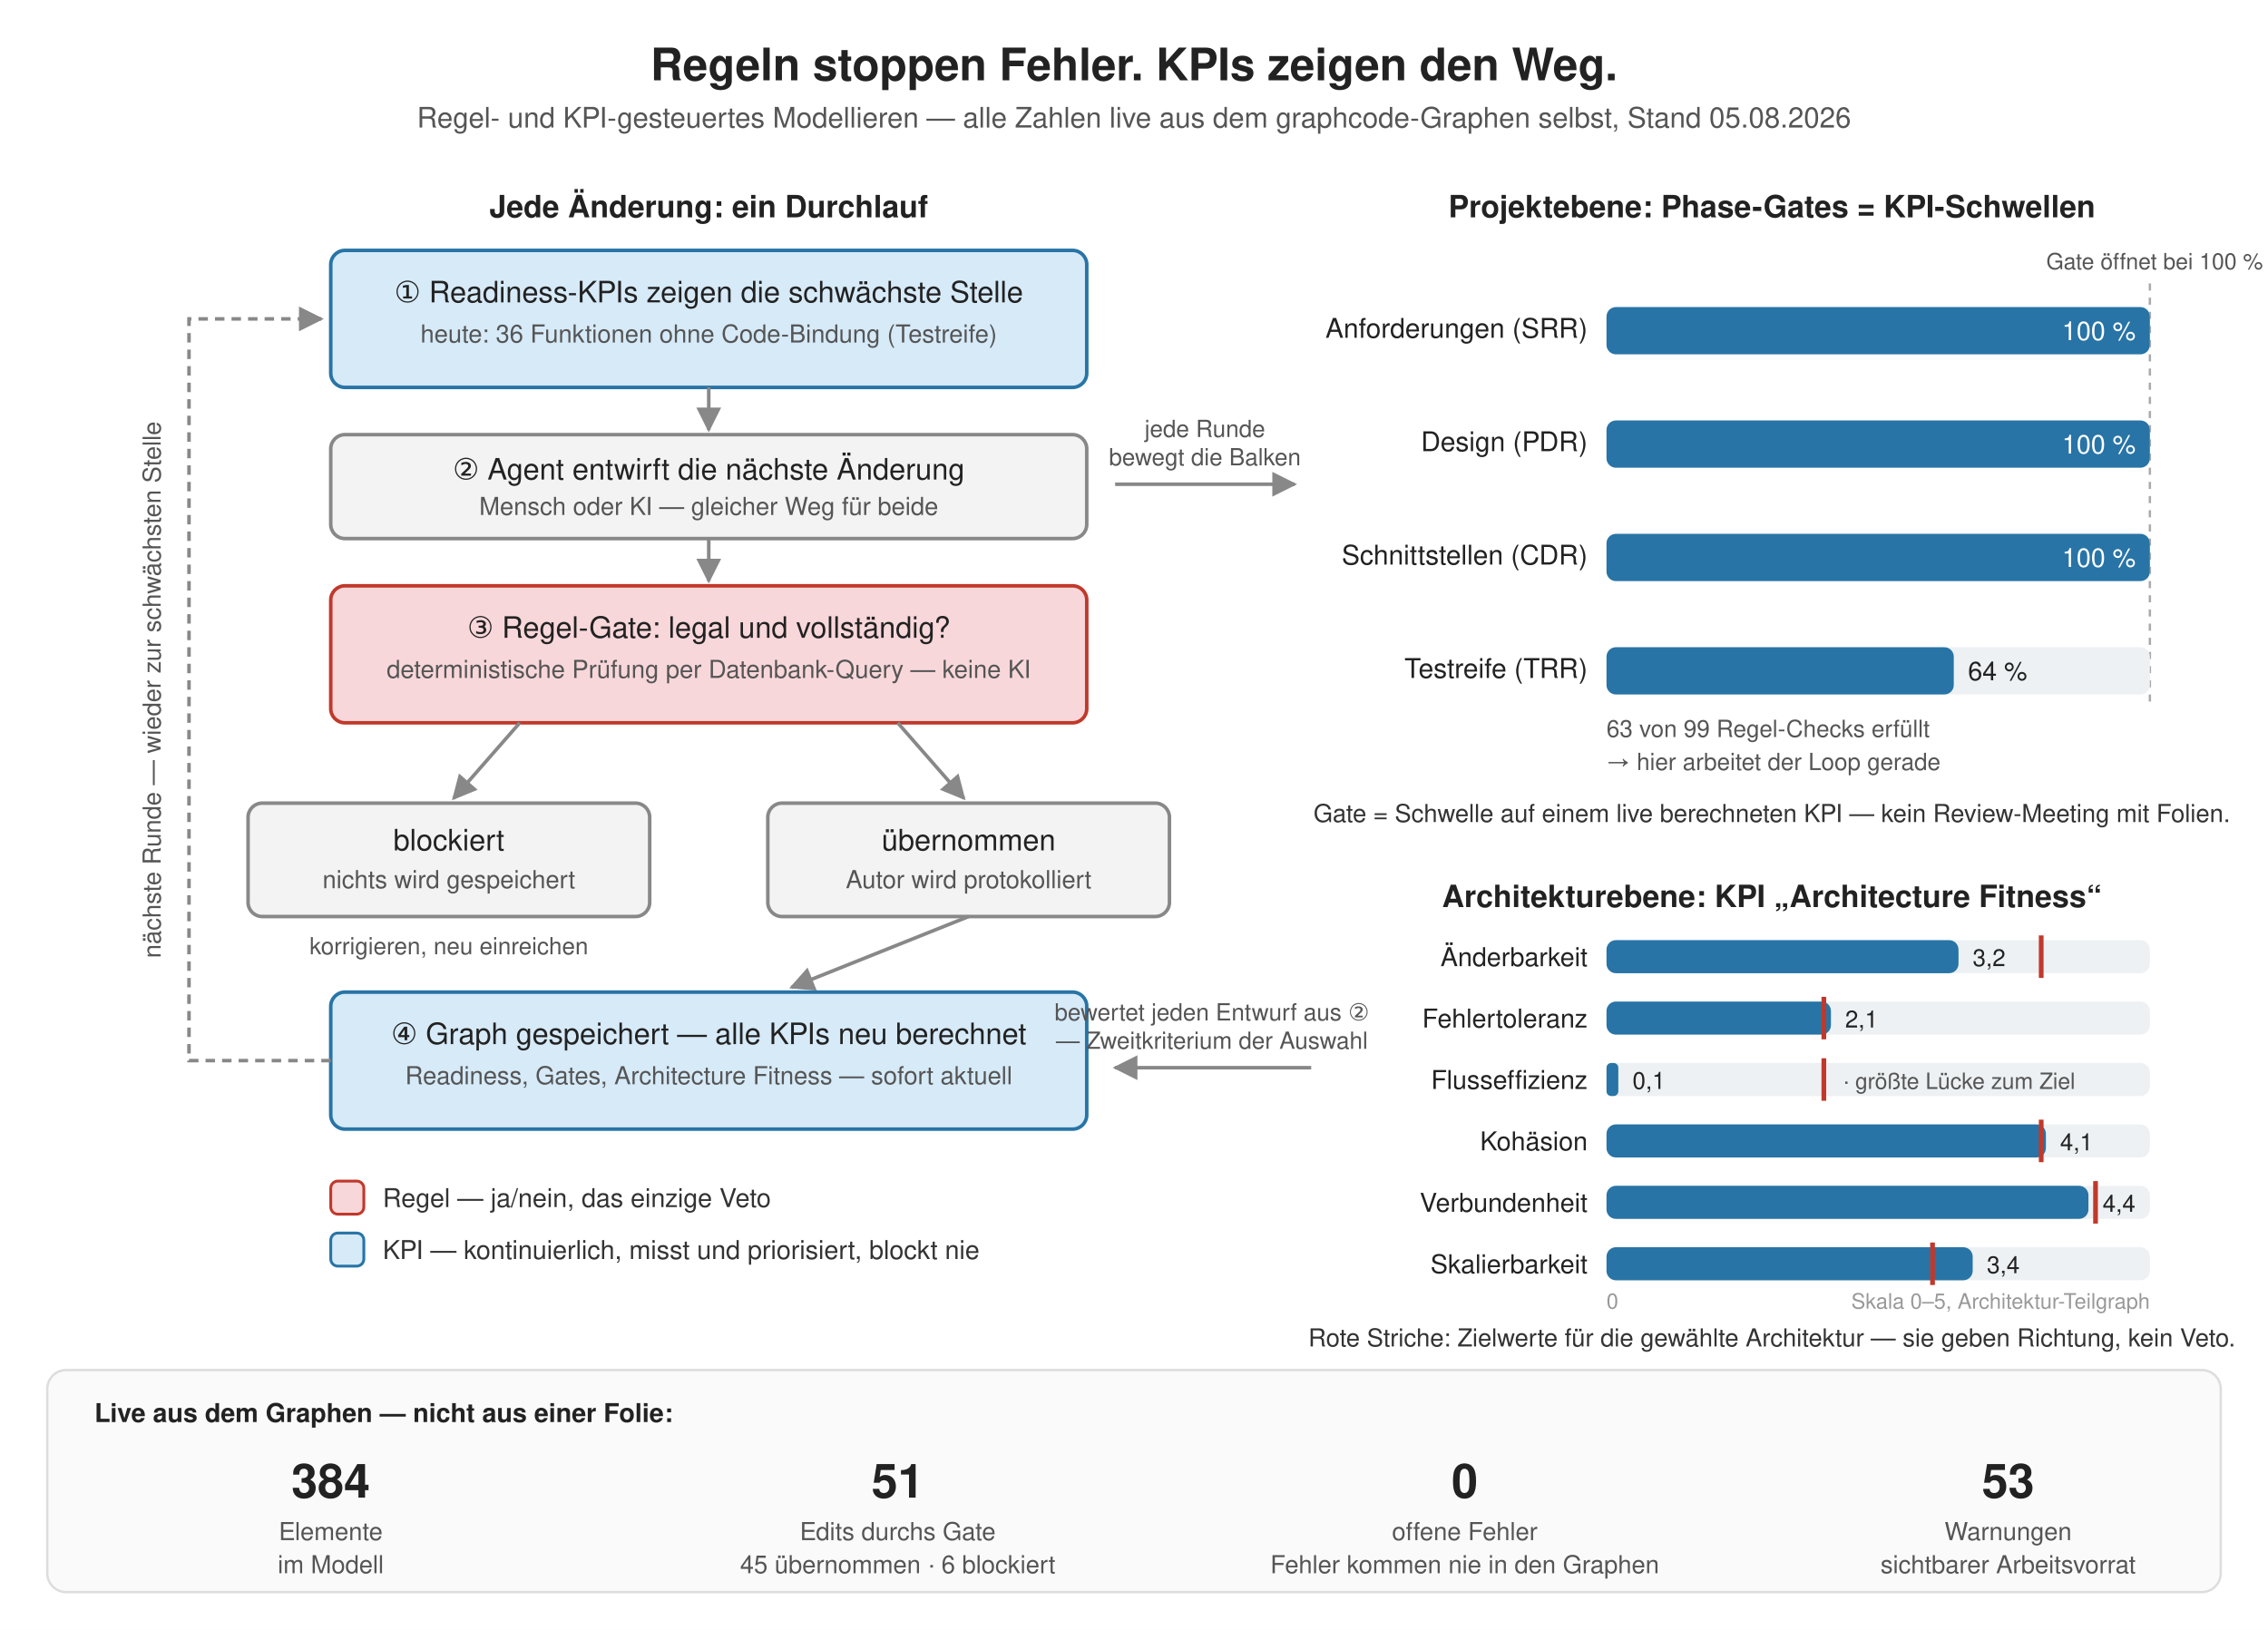
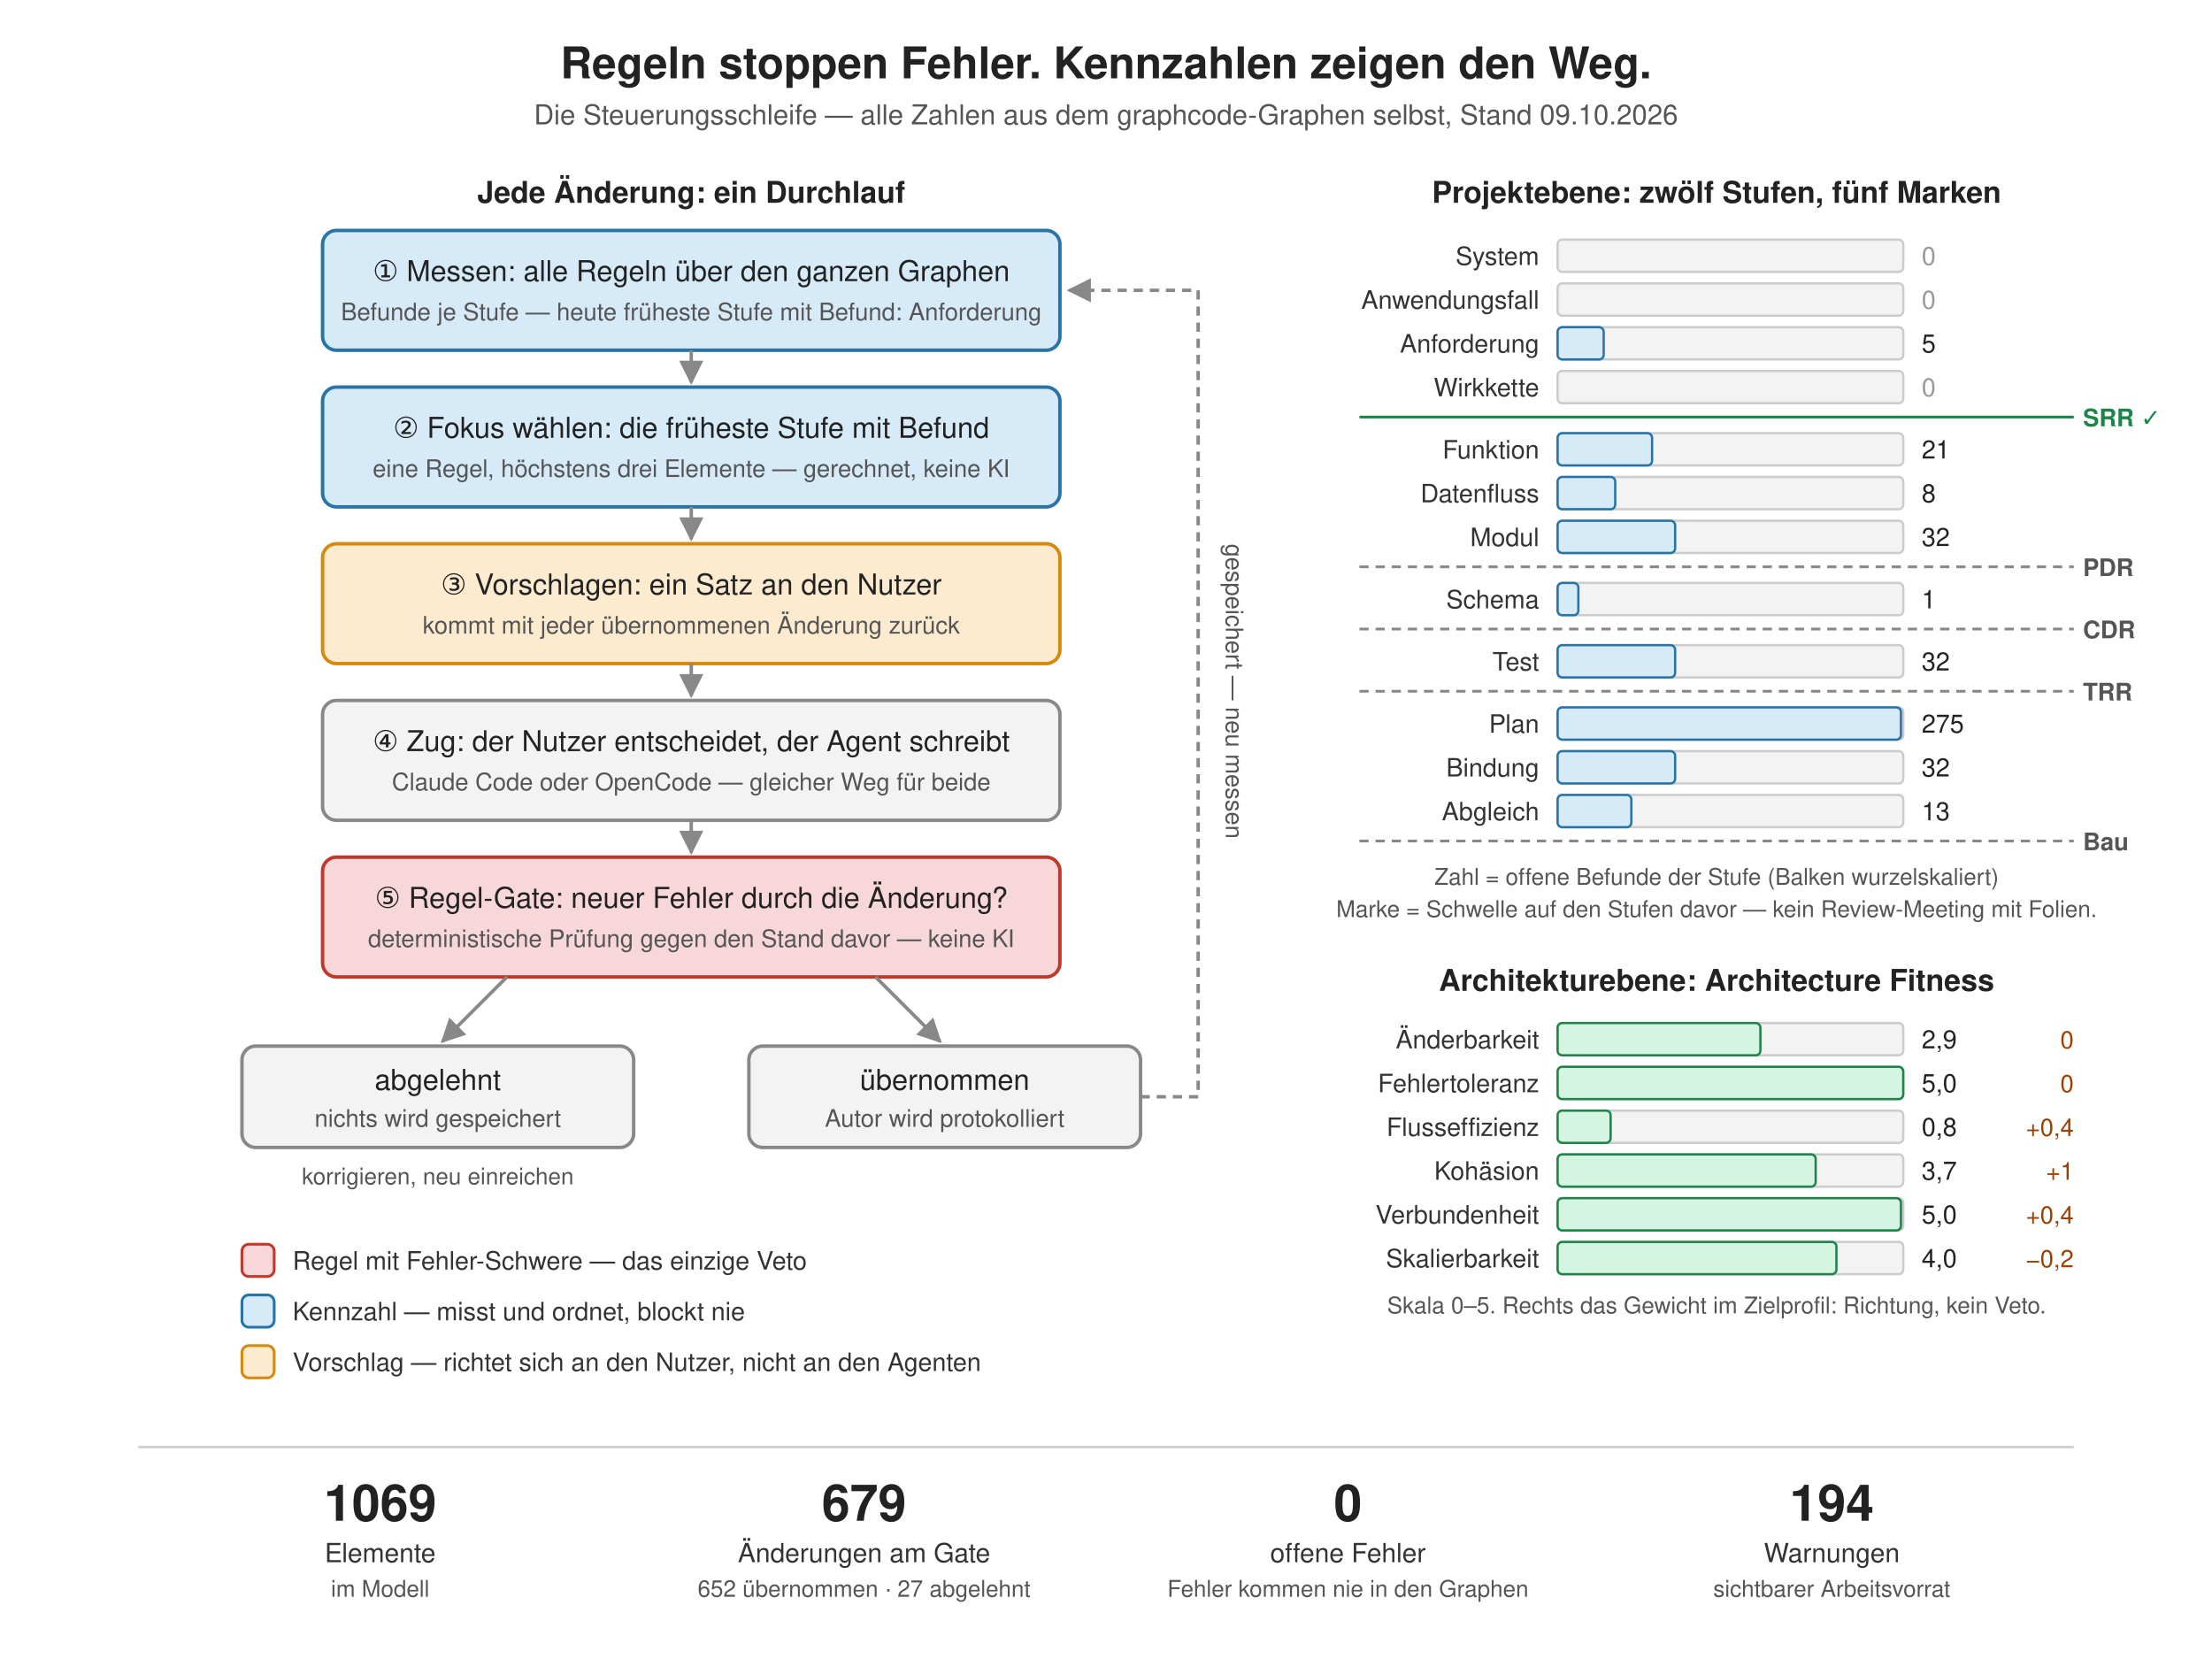
- <svg xmlns="http://www.w3.org/2000/svg" viewBox="0 0 960 690" font-family="Helvetica, Arial, sans-serif">
-   <rect x="0" y="0" width="960" height="690" fill="#ffffff" />
+ <svg xmlns="http://www.w3.org/2000/svg" viewBox="0 0 960 720" font-family="Helvetica, Arial, sans-serif">
+   <rect x="0" y="0" width="960" height="720" fill="#ffffff" />
  <defs>
    <marker id="ag" viewBox="0 0 10 10" refX="9" refY="5" markerWidth="7" markerHeight="7" orient="auto-start-reverse">
      <path d="M0,0 L10,5 L0,10 z" fill="#888" />
    </marker>
+     <marker id="ao" viewBox="0 0 10 10" refX="9" refY="5" markerWidth="7" markerHeight="7" orient="auto-start-reverse">
+       <path d="M0,0 L10,5 L0,10 z" fill="#d68910" />
+     </marker>
  </defs>
-   <text x="480" y="34" text-anchor="middle" font-size="19" font-weight="bold" fill="#222">Regeln stoppen Fehler. KPIs zeigen den Weg.</text>
-   <text x="480" y="54" text-anchor="middle" font-size="12" fill="#555">Regel- und KPI-gesteuertes Modellieren — alle Zahlen live aus dem graphcode-Graphen selbst, Stand 05.08.2026</text>
-   <text x="300" y="92" text-anchor="middle" font-size="13" font-weight="bold" fill="#222">Jede Änderung: ein Durchlauf</text>
-   <rect x="140" y="106" width="320" height="58" rx="6" fill="#d6eaf8" stroke="#2874a6" stroke-width="1.5" />
-   <text x="300" y="128" text-anchor="middle" font-size="12.5" fill="#222">① Readiness-KPIs zeigen die schwächste Stelle</text>
-   <text x="300" y="145" text-anchor="middle" font-size="10.5" fill="#555">heute: 36 Funktionen ohne Code-Bindung (Testreife)</text>
-   <line x1="300" y1="164" x2="300" y2="182" stroke="#888" stroke-width="1.5" marker-end="url(#ag)" />
-   <rect x="140" y="184" width="320" height="44" rx="6" fill="#f3f3f3" stroke="#888888" stroke-width="1.5" />
-   <text x="300" y="203" text-anchor="middle" font-size="12.5" fill="#222">② Agent entwirft die nächste Änderung</text>
-   <text x="300" y="218" text-anchor="middle" font-size="10.5" fill="#555">Mensch oder KI — gleicher Weg für beide</text>
-   <line x1="300" y1="228" x2="300" y2="246" stroke="#888" stroke-width="1.5" marker-end="url(#ag)" />
-   <rect x="140" y="248" width="320" height="58" rx="6" fill="#f8d7da" stroke="#c0392b" stroke-width="1.5" />
-   <text x="300" y="270" text-anchor="middle" font-size="12.5" fill="#222">③ Regel-Gate: legal und vollständig?</text>
-   <text x="300" y="287" text-anchor="middle" font-size="10.5" fill="#555">deterministische Prüfung per Datenbank-Query — keine KI</text>
-   <line x1="220" y1="306" x2="192" y2="338" stroke="#888" stroke-width="1.5" marker-end="url(#ag)" />
-   <line x1="380" y1="306" x2="408" y2="338" stroke="#888" stroke-width="1.5" marker-end="url(#ag)" />
-   <rect x="105" y="340" width="170" height="48" rx="6" fill="#f3f3f3" stroke="#888888" stroke-width="1.5" />
-   <text x="190" y="360" text-anchor="middle" font-size="12.5" fill="#222">blockiert</text>
-   <text x="190" y="376" text-anchor="middle" font-size="10.5" fill="#555">nichts wird gespeichert</text>
-   <text x="190" y="404" text-anchor="middle" font-size="10" fill="#555">korrigieren, neu einreichen</text>
-   <rect x="325" y="340" width="170" height="48" rx="6" fill="#f3f3f3" stroke="#888888" stroke-width="1.5" />
-   <text x="410" y="360" text-anchor="middle" font-size="12.5" fill="#222">übernommen</text>
-   <text x="410" y="376" text-anchor="middle" font-size="10.5" fill="#555">Autor wird protokolliert</text>
-   <line x1="410" y1="388" x2="335" y2="418" stroke="#888" stroke-width="1.5" marker-end="url(#ag)" />
-   <rect x="140" y="420" width="320" height="58" rx="6" fill="#d6eaf8" stroke="#2874a6" stroke-width="1.5" />
-   <text x="300" y="442" text-anchor="middle" font-size="12.5" fill="#222">④ Graph gespeichert — alle KPIs neu berechnet</text>
-   <text x="300" y="459" text-anchor="middle" font-size="10.5" fill="#555">Readiness, Gates, Architecture Fitness — sofort aktuell</text>
-   <path d="M140,449 L80,449 L80,135 L136,135" fill="none" stroke="#888" stroke-width="1.5" stroke-dasharray="4,3" marker-end="url(#ag)" />
-   <text x="68" y="292" font-size="10.5" fill="#555" transform="rotate(-90 68 292)" text-anchor="middle">nächste Runde — wieder zur schwächsten Stelle</text>
-   <line x1="472" y1="205" x2="548" y2="205" stroke="#888" stroke-width="1.5" marker-end="url(#ag)" />
-   <text x="510" y="185" text-anchor="middle" font-size="10" fill="#555">jede Runde</text>
-   <text x="510" y="197" text-anchor="middle" font-size="10" fill="#555">bewegt die Balken</text>
-   <rect x="140" y="500" width="14" height="14" rx="3" fill="#f8d7da" stroke="#c0392b" stroke-width="1.2" />
-   <text x="162" y="511" font-size="11" fill="#333">Regel — ja/nein, das einzige Veto</text>
-   <rect x="140" y="522" width="14" height="14" rx="3" fill="#d6eaf8" stroke="#2874a6" stroke-width="1.2" />
-   <text x="162" y="533" font-size="11" fill="#333">KPI — kontinuierlich, misst und priorisiert, blockt nie</text>
-   <text x="750" y="92" text-anchor="middle" font-size="13" font-weight="bold" fill="#222">Projektebene: Phase-Gates = KPI-Schwellen</text>
-   <text x="912" y="114" text-anchor="middle" font-size="9.5" fill="#555">Gate öffnet bei 100 %</text>
-   <line x1="910" y1="120" x2="910" y2="300" stroke="#aaa" stroke-width="1" stroke-dasharray="3,3" />
-   <text x="672" y="143" text-anchor="end" font-size="11.5" fill="#222">Anforderungen (SRR)</text>
-   <rect x="680" y="130" width="230" height="20" rx="4" fill="#edf1f4" />
-   <rect x="680" y="130" width="230" height="20" rx="4" fill="#2874a6" />
-   <text x="904" y="144" text-anchor="end" font-size="11" fill="#ffffff">100 %</text>
-   <text x="672" y="191" text-anchor="end" font-size="11.5" fill="#222">Design (PDR)</text>
-   <rect x="680" y="178" width="230" height="20" rx="4" fill="#edf1f4" />
-   <rect x="680" y="178" width="230" height="20" rx="4" fill="#2874a6" />
-   <text x="904" y="192" text-anchor="end" font-size="11" fill="#ffffff">100 %</text>
-   <text x="672" y="239" text-anchor="end" font-size="11.5" fill="#222">Schnittstellen (CDR)</text>
-   <rect x="680" y="226" width="230" height="20" rx="4" fill="#edf1f4" />
-   <rect x="680" y="226" width="230" height="20" rx="4" fill="#2874a6" />
-   <text x="904" y="240" text-anchor="end" font-size="11" fill="#ffffff">100 %</text>
-   <text x="672" y="287" text-anchor="end" font-size="11.5" fill="#222">Testreife (TRR)</text>
-   <rect x="680" y="274" width="230" height="20" rx="4" fill="#edf1f4" />
-   <rect x="680" y="274" width="147" height="20" rx="4" fill="#2874a6" />
-   <text x="833" y="288" font-size="11" fill="#222">64 %</text>
-   <text x="680" y="312" font-size="10" fill="#555">63 von 99 Regel-Checks erfüllt</text>
-   <text x="680" y="326" font-size="10" fill="#555">→ hier arbeitet der Loop gerade</text>
-   <text x="750" y="348" text-anchor="middle" font-size="10.5" fill="#333">Gate = Schwelle auf einem live berechneten KPI — kein Review-Meeting mit Folien.</text>
-   <text x="750" y="384" text-anchor="middle" font-size="13" font-weight="bold" fill="#222">Architekturebene: KPI „Architecture Fitness“</text>
-   <text x="672" y="409" text-anchor="end" font-size="11" fill="#222">Änderbarkeit</text>
-   <rect x="680" y="398" width="230" height="14" rx="4" fill="#edf1f4" />
-   <rect x="680" y="398" width="149" height="14" rx="4" fill="#2874a6" />
-   <text x="835" y="409" font-size="10" fill="#222">3,2</text>
-   <text x="672" y="435" text-anchor="end" font-size="11" fill="#222">Fehlertoleranz</text>
-   <rect x="680" y="424" width="230" height="14" rx="4" fill="#edf1f4" />
-   <rect x="680" y="424" width="95" height="14" rx="4" fill="#2874a6" />
-   <text x="781" y="435" font-size="10" fill="#222">2,1</text>
-   <text x="672" y="461" text-anchor="end" font-size="11" fill="#222">Flusseffizienz</text>
-   <rect x="680" y="450" width="230" height="14" rx="4" fill="#edf1f4" />
-   <rect x="680" y="450" width="5" height="14" rx="2" fill="#2874a6" />
-   <text x="691" y="461" font-size="10" fill="#222">0,1</text>
-   <text x="780" y="461" font-size="9.5" fill="#555">· größte Lücke zum Ziel</text>
-   <text x="672" y="487" text-anchor="end" font-size="11" fill="#222">Kohäsion</text>
-   <rect x="680" y="476" width="230" height="14" rx="4" fill="#edf1f4" />
-   <rect x="680" y="476" width="186" height="14" rx="4" fill="#2874a6" />
-   <text x="872" y="487" font-size="10" fill="#222">4,1</text>
-   <text x="672" y="513" text-anchor="end" font-size="11" fill="#222">Verbundenheit</text>
-   <rect x="680" y="502" width="230" height="14" rx="4" fill="#edf1f4" />
-   <rect x="680" y="502" width="204" height="14" rx="4" fill="#2874a6" />
-   <text x="890" y="513" font-size="10" fill="#222">4,4</text>
-   <text x="672" y="539" text-anchor="end" font-size="11" fill="#222">Skalierbarkeit</text>
-   <rect x="680" y="528" width="230" height="14" rx="4" fill="#edf1f4" />
-   <rect x="680" y="528" width="155" height="14" rx="4" fill="#2874a6" />
-   <text x="841" y="539" font-size="10" fill="#222">3,4</text>
-   <line x1="864" y1="396" x2="864" y2="414" stroke="#c0392b" stroke-width="2" />
-   <line x1="772" y1="422" x2="772" y2="440" stroke="#c0392b" stroke-width="2" />
-   <line x1="772" y1="448" x2="772" y2="466" stroke="#c0392b" stroke-width="2" />
-   <line x1="864" y1="474" x2="864" y2="492" stroke="#c0392b" stroke-width="2" />
-   <line x1="887" y1="500" x2="887" y2="518" stroke="#c0392b" stroke-width="2" />
-   <line x1="818" y1="526" x2="818" y2="544" stroke="#c0392b" stroke-width="2" />
-   <text x="680" y="554" font-size="9" fill="#999">0</text>
-   <text x="910" y="554" text-anchor="end" font-size="9" fill="#999">Skala 0–5, Architektur-Teilgraph</text>
-   <text x="750" y="570" text-anchor="middle" font-size="10.5" fill="#333">Rote Striche: Zielwerte für die gewählte Architektur — sie geben Richtung, kein Veto.</text>
-   <line x1="555" y1="452" x2="472" y2="452" stroke="#888" stroke-width="1.5" marker-end="url(#ag)" />
-   <text x="513" y="432" text-anchor="middle" font-size="10" fill="#555">bewertet jeden Entwurf aus ②</text>
-   <text x="513" y="444" text-anchor="middle" font-size="10" fill="#555">— Zweitkriterium der Auswahl</text>
-   <rect x="20" y="580" width="920" height="94" rx="8" fill="#fafafa" stroke="#dddddd" stroke-width="1" />
-   <text x="40" y="602" font-size="11" font-weight="bold" fill="#222">Live aus dem Graphen — nicht aus einer Folie:</text>
-   <text x="140" y="634" text-anchor="middle" font-size="20" font-weight="bold" fill="#222">384</text>
-   <text x="140" y="652" text-anchor="middle" font-size="10.5" fill="#555">Elemente</text>
-   <text x="140" y="666" text-anchor="middle" font-size="10.5" fill="#555">im Modell</text>
-   <text x="380" y="634" text-anchor="middle" font-size="20" font-weight="bold" fill="#222">51</text>
-   <text x="380" y="652" text-anchor="middle" font-size="10.5" fill="#555">Edits durchs Gate</text>
-   <text x="380" y="666" text-anchor="middle" font-size="10.5" fill="#555">45 übernommen · 6 blockiert</text>
-   <text x="620" y="634" text-anchor="middle" font-size="20" font-weight="bold" fill="#222">0</text>
-   <text x="620" y="652" text-anchor="middle" font-size="10.5" fill="#555">offene Fehler</text>
-   <text x="620" y="666" text-anchor="middle" font-size="10.5" fill="#555">Fehler kommen nie in den Graphen</text>
-   <text x="850" y="634" text-anchor="middle" font-size="20" font-weight="bold" fill="#222">53</text>
-   <text x="850" y="652" text-anchor="middle" font-size="10.5" fill="#555">Warnungen</text>
-   <text x="850" y="666" text-anchor="middle" font-size="10.5" fill="#555">sichtbarer Arbeitsvorrat</text>
+   <text x="480" y="34" text-anchor="middle" font-size="19" font-weight="bold" fill="#222">Regeln stoppen Fehler. Kennzahlen zeigen den Weg.</text>
+   <text x="480" y="54" text-anchor="middle" font-size="12" fill="#555">Die Steuerungsschleife — alle Zahlen aus dem graphcode-Graphen selbst, Stand 09.10.2026</text>
+   <text x="300" y="88" text-anchor="middle" font-size="13" font-weight="bold" fill="#222">Jede Änderung: ein Durchlauf</text>
+   <rect x="140" y="100" width="320" height="52" rx="6" fill="#d6eaf8" stroke="#2874a6" stroke-width="1.5" />
+   <text x="300" y="122" text-anchor="middle" font-size="12.5" fill="#222">① Messen: alle Regeln über den ganzen Graphen</text>
+   <text x="300" y="139" text-anchor="middle" font-size="10.5" fill="#555">Befunde je Stufe — heute früheste Stufe mit Befund: Anforderung</text>
+   <line x1="300" y1="152" x2="300" y2="166" stroke="#888" stroke-width="1.5" marker-end="url(#ag)" />
+   <rect x="140" y="168" width="320" height="52" rx="6" fill="#d6eaf8" stroke="#2874a6" stroke-width="1.5" />
+   <text x="300" y="190" text-anchor="middle" font-size="12.5" fill="#222">② Fokus wählen: die früheste Stufe mit Befund</text>
+   <text x="300" y="207" text-anchor="middle" font-size="10.5" fill="#555">eine Regel, höchstens drei Elemente — gerechnet, keine KI</text>
+   <line x1="300" y1="220" x2="300" y2="234" stroke="#888" stroke-width="1.5" marker-end="url(#ag)" />
+   <rect x="140" y="236" width="320" height="52" rx="6" fill="#fdebd0" stroke="#d68910" stroke-width="1.5" />
+   <text x="300" y="258" text-anchor="middle" font-size="12.5" fill="#222">③ Vorschlagen: ein Satz an den Nutzer</text>
+   <text x="300" y="275" text-anchor="middle" font-size="10.5" fill="#555">kommt mit jeder übernommenen Änderung zurück</text>
+   <line x1="300" y1="288" x2="300" y2="302" stroke="#888" stroke-width="1.5" marker-end="url(#ag)" />
+   <rect x="140" y="304" width="320" height="52" rx="6" fill="#f3f3f3" stroke="#888888" stroke-width="1.5" />
+   <text x="300" y="326" text-anchor="middle" font-size="12.5" fill="#222">④ Zug: der Nutzer entscheidet, der Agent schreibt</text>
+   <text x="300" y="343" text-anchor="middle" font-size="10.5" fill="#555">Claude Code oder OpenCode — gleicher Weg für beide</text>
+   <line x1="300" y1="356" x2="300" y2="370" stroke="#888" stroke-width="1.5" marker-end="url(#ag)" />
+   <rect x="140" y="372" width="320" height="52" rx="6" fill="#f8d7da" stroke="#c0392b" stroke-width="1.5" />
+   <text x="300" y="394" text-anchor="middle" font-size="12.5" fill="#222">⑤ Regel-Gate: neuer Fehler durch die Änderung?</text>
+   <text x="300" y="411" text-anchor="middle" font-size="10.5" fill="#555">deterministische Prüfung gegen den Stand davor — keine KI</text>
+   <line x1="220" y1="424" x2="192" y2="452" stroke="#888" stroke-width="1.5" marker-end="url(#ag)" />
+   <line x1="380" y1="424" x2="408" y2="452" stroke="#888" stroke-width="1.5" marker-end="url(#ag)" />
+   <rect x="105" y="454" width="170" height="44" rx="6" fill="#f3f3f3" stroke="#888888" stroke-width="1.5" />
+   <text x="190" y="473" text-anchor="middle" font-size="12.5" fill="#222">abgelehnt</text>
+   <text x="190" y="489" text-anchor="middle" font-size="10.5" fill="#555">nichts wird gespeichert</text>
+   <text x="190" y="514" text-anchor="middle" font-size="10" fill="#555">korrigieren, neu einreichen</text>
+   <rect x="325" y="454" width="170" height="44" rx="6" fill="#f3f3f3" stroke="#888888" stroke-width="1.5" />
+   <text x="410" y="473" text-anchor="middle" font-size="12.5" fill="#222">übernommen</text>
+   <text x="410" y="489" text-anchor="middle" font-size="10.5" fill="#555">Autor wird protokolliert</text>
+   <path d="M495,476 L520,476 L520,126 L464,126" fill="none" stroke="#888" stroke-width="1.5" stroke-dasharray="4,3" marker-end="url(#ag)" />
+   <text x="532" y="300" text-anchor="middle" font-size="10.5" fill="#555" transform="rotate(90 532 300)">gespeichert — neu messen</text>
+   <rect x="105" y="540" width="14" height="14" rx="3" fill="#f8d7da" stroke="#c0392b" stroke-width="1.2" />
+   <text x="127" y="551" text-anchor="start" font-size="11" fill="#333">Regel mit Fehler-Schwere — das einzige Veto</text>
+   <rect x="105" y="562" width="14" height="14" rx="3" fill="#d6eaf8" stroke="#2874a6" stroke-width="1.2" />
+   <text x="127" y="573" text-anchor="start" font-size="11" fill="#333">Kennzahl — misst und ordnet, blockt nie</text>
+   <rect x="105" y="584" width="14" height="14" rx="3" fill="#fdebd0" stroke="#d68910" stroke-width="1.2" />
+   <text x="127" y="595" text-anchor="start" font-size="11" fill="#333">Vorschlag — richtet sich an den Nutzer, nicht an den Agenten</text>
+   <text x="745" y="88" text-anchor="middle" font-size="13" font-weight="bold" fill="#222">Projektebene: zwölf Stufen, fünf Marken</text>
+   <text x="668" y="115" text-anchor="end" font-size="11" fill="#333">System</text>
+   <rect x="676" y="104" width="150" height="14" rx="2" fill="#f3f3f3" stroke="#cccccc" stroke-width="1" />
+   <text x="834" y="115" text-anchor="start" font-size="11" fill="#999">0</text>
+   <text x="668" y="134" text-anchor="end" font-size="11" fill="#333">Anwendungsfall</text>
+   <rect x="676" y="123" width="150" height="14" rx="2" fill="#f3f3f3" stroke="#cccccc" stroke-width="1" />
+   <text x="834" y="134" text-anchor="start" font-size="11" fill="#999">0</text>
+   <text x="668" y="153" text-anchor="end" font-size="11" fill="#333">Anforderung</text>
+   <rect x="676" y="142" width="150" height="14" rx="2" fill="#f3f3f3" stroke="#cccccc" stroke-width="1" />
+   <rect x="676" y="142" width="20" height="14" rx="2" fill="#d6eaf8" stroke="#2874a6" stroke-width="1" />
+   <text x="834" y="153" text-anchor="start" font-size="11" fill="#222">5</text>
+   <text x="668" y="172" text-anchor="end" font-size="11" fill="#333">Wirkkette</text>
+   <rect x="676" y="161" width="150" height="14" rx="2" fill="#f3f3f3" stroke="#cccccc" stroke-width="1" />
+   <text x="834" y="172" text-anchor="start" font-size="11" fill="#999">0</text>
+   <line x1="590" y1="181" x2="900" y2="181" stroke="#1e8449" stroke-width="1.2" />
+   <text x="904" y="185" text-anchor="start" font-size="10.5" font-weight="bold" fill="#1e8449">SRR ✓</text>
+   <text x="668" y="199" text-anchor="end" font-size="11" fill="#333">Funktion</text>
+   <rect x="676" y="188" width="150" height="14" rx="2" fill="#f3f3f3" stroke="#cccccc" stroke-width="1" />
+   <rect x="676" y="188" width="41" height="14" rx="2" fill="#d6eaf8" stroke="#2874a6" stroke-width="1" />
+   <text x="834" y="199" text-anchor="start" font-size="11" fill="#222">21</text>
+   <text x="668" y="218" text-anchor="end" font-size="11" fill="#333">Datenfluss</text>
+   <rect x="676" y="207" width="150" height="14" rx="2" fill="#f3f3f3" stroke="#cccccc" stroke-width="1" />
+   <rect x="676" y="207" width="25" height="14" rx="2" fill="#d6eaf8" stroke="#2874a6" stroke-width="1" />
+   <text x="834" y="218" text-anchor="start" font-size="11" fill="#222">8</text>
+   <text x="668" y="237" text-anchor="end" font-size="11" fill="#333">Modul</text>
+   <rect x="676" y="226" width="150" height="14" rx="2" fill="#f3f3f3" stroke="#cccccc" stroke-width="1" />
+   <rect x="676" y="226" width="51" height="14" rx="2" fill="#d6eaf8" stroke="#2874a6" stroke-width="1" />
+   <text x="834" y="237" text-anchor="start" font-size="11" fill="#222">32</text>
+   <line x1="590" y1="246" x2="900" y2="246" stroke="#888" stroke-width="1.2" stroke-dasharray="4,3" />
+   <text x="904" y="250" text-anchor="start" font-size="10.5" font-weight="bold" fill="#555">PDR</text>
+   <text x="668" y="264" text-anchor="end" font-size="11" fill="#333">Schema</text>
+   <rect x="676" y="253" width="150" height="14" rx="2" fill="#f3f3f3" stroke="#cccccc" stroke-width="1" />
+   <rect x="676" y="253" width="9" height="14" rx="2" fill="#d6eaf8" stroke="#2874a6" stroke-width="1" />
+   <text x="834" y="264" text-anchor="start" font-size="11" fill="#222">1</text>
+   <line x1="590" y1="273" x2="900" y2="273" stroke="#888" stroke-width="1.2" stroke-dasharray="4,3" />
+   <text x="904" y="277" text-anchor="start" font-size="10.5" font-weight="bold" fill="#555">CDR</text>
+   <text x="668" y="291" text-anchor="end" font-size="11" fill="#333">Test</text>
+   <rect x="676" y="280" width="150" height="14" rx="2" fill="#f3f3f3" stroke="#cccccc" stroke-width="1" />
+   <rect x="676" y="280" width="51" height="14" rx="2" fill="#d6eaf8" stroke="#2874a6" stroke-width="1" />
+   <text x="834" y="291" text-anchor="start" font-size="11" fill="#222">32</text>
+   <line x1="590" y1="300" x2="900" y2="300" stroke="#888" stroke-width="1.2" stroke-dasharray="4,3" />
+   <text x="904" y="304" text-anchor="start" font-size="10.5" font-weight="bold" fill="#555">TRR</text>
+   <text x="668" y="318" text-anchor="end" font-size="11" fill="#333">Plan</text>
+   <rect x="676" y="307" width="150" height="14" rx="2" fill="#f3f3f3" stroke="#cccccc" stroke-width="1" />
+   <rect x="676" y="307" width="149" height="14" rx="2" fill="#d6eaf8" stroke="#2874a6" stroke-width="1" />
+   <text x="834" y="318" text-anchor="start" font-size="11" fill="#222">275</text>
+   <text x="668" y="337" text-anchor="end" font-size="11" fill="#333">Bindung</text>
+   <rect x="676" y="326" width="150" height="14" rx="2" fill="#f3f3f3" stroke="#cccccc" stroke-width="1" />
+   <rect x="676" y="326" width="51" height="14" rx="2" fill="#d6eaf8" stroke="#2874a6" stroke-width="1" />
+   <text x="834" y="337" text-anchor="start" font-size="11" fill="#222">32</text>
+   <text x="668" y="356" text-anchor="end" font-size="11" fill="#333">Abgleich</text>
+   <rect x="676" y="345" width="150" height="14" rx="2" fill="#f3f3f3" stroke="#cccccc" stroke-width="1" />
+   <rect x="676" y="345" width="32" height="14" rx="2" fill="#d6eaf8" stroke="#2874a6" stroke-width="1" />
+   <text x="834" y="356" text-anchor="start" font-size="11" fill="#222">13</text>
+   <line x1="590" y1="365" x2="900" y2="365" stroke="#888" stroke-width="1.2" stroke-dasharray="4,3" />
+   <text x="904" y="369" text-anchor="start" font-size="10.5" font-weight="bold" fill="#555">Bau</text>
+   <text x="745" y="384" text-anchor="middle" font-size="10" fill="#555">Zahl = offene Befunde der Stufe (Balken wurzelskaliert)</text>
+   <text x="745" y="398" text-anchor="middle" font-size="10" fill="#555">Marke = Schwelle auf den Stufen davor — kein Review-Meeting mit Folien.</text>
+   <text x="745" y="430" text-anchor="middle" font-size="13" font-weight="bold" fill="#222">Architekturebene: Architecture Fitness</text>
+   <text x="668" y="455" text-anchor="end" font-size="11" fill="#333">Änderbarkeit</text>
+   <rect x="676" y="444" width="150" height="14" rx="2" fill="#f3f3f3" stroke="#cccccc" stroke-width="1" />
+   <rect x="676" y="444" width="88" height="14" rx="2" fill="#d5f5e3" stroke="#1e8449" stroke-width="1" />
+   <text x="834" y="455" text-anchor="start" font-size="11" fill="#222">2,9</text>
+   <text x="900" y="455" text-anchor="end" font-size="10.5" fill="#a04000">0</text>
+   <text x="668" y="474" text-anchor="end" font-size="11" fill="#333">Fehlertoleranz</text>
+   <rect x="676" y="463" width="150" height="14" rx="2" fill="#f3f3f3" stroke="#cccccc" stroke-width="1" />
+   <rect x="676" y="463" width="150" height="14" rx="2" fill="#d5f5e3" stroke="#1e8449" stroke-width="1" />
+   <text x="834" y="474" text-anchor="start" font-size="11" fill="#222">5,0</text>
+   <text x="900" y="474" text-anchor="end" font-size="10.5" fill="#a04000">0</text>
+   <text x="668" y="493" text-anchor="end" font-size="11" fill="#333">Flusseffizienz</text>
+   <rect x="676" y="482" width="150" height="14" rx="2" fill="#f3f3f3" stroke="#cccccc" stroke-width="1" />
+   <rect x="676" y="482" width="23" height="14" rx="2" fill="#d5f5e3" stroke="#1e8449" stroke-width="1" />
+   <text x="834" y="493" text-anchor="start" font-size="11" fill="#222">0,8</text>
+   <text x="900" y="493" text-anchor="end" font-size="10.5" fill="#a04000">+0,4</text>
+   <text x="668" y="512" text-anchor="end" font-size="11" fill="#333">Kohäsion</text>
+   <rect x="676" y="501" width="150" height="14" rx="2" fill="#f3f3f3" stroke="#cccccc" stroke-width="1" />
+   <rect x="676" y="501" width="112" height="14" rx="2" fill="#d5f5e3" stroke="#1e8449" stroke-width="1" />
+   <text x="834" y="512" text-anchor="start" font-size="11" fill="#222">3,7</text>
+   <text x="900" y="512" text-anchor="end" font-size="10.5" fill="#a04000">+1</text>
+   <text x="668" y="531" text-anchor="end" font-size="11" fill="#333">Verbundenheit</text>
+   <rect x="676" y="520" width="150" height="14" rx="2" fill="#f3f3f3" stroke="#cccccc" stroke-width="1" />
+   <rect x="676" y="520" width="149" height="14" rx="2" fill="#d5f5e3" stroke="#1e8449" stroke-width="1" />
+   <text x="834" y="531" text-anchor="start" font-size="11" fill="#222">5,0</text>
+   <text x="900" y="531" text-anchor="end" font-size="10.5" fill="#a04000">+0,4</text>
+   <text x="668" y="550" text-anchor="end" font-size="11" fill="#333">Skalierbarkeit</text>
+   <rect x="676" y="539" width="150" height="14" rx="2" fill="#f3f3f3" stroke="#cccccc" stroke-width="1" />
+   <rect x="676" y="539" width="121" height="14" rx="2" fill="#d5f5e3" stroke="#1e8449" stroke-width="1" />
+   <text x="834" y="550" text-anchor="start" font-size="11" fill="#222">4,0</text>
+   <text x="900" y="550" text-anchor="end" font-size="10.5" fill="#a04000">−0,2</text>
+   <text x="745" y="570" text-anchor="middle" font-size="10" fill="#555">Skala 0–5. Rechts das Gewicht im Zielprofil: Richtung, kein Veto.</text>
+   <line x1="60" y1="628" x2="900" y2="628" stroke="#cccccc" stroke-width="1" />
+   <text x="165" y="660" text-anchor="middle" font-size="22" font-weight="bold" fill="#222">1069</text>
+   <text x="165" y="678" text-anchor="middle" font-size="11.5" fill="#333">Elemente</text>
+   <text x="165" y="693" text-anchor="middle" font-size="10" fill="#555">im Modell</text>
+   <text x="375" y="660" text-anchor="middle" font-size="22" font-weight="bold" fill="#222">679</text>
+   <text x="375" y="678" text-anchor="middle" font-size="11.5" fill="#333">Änderungen am Gate</text>
+   <text x="375" y="693" text-anchor="middle" font-size="10" fill="#555">652 übernommen · 27 abgelehnt</text>
+   <text x="585" y="660" text-anchor="middle" font-size="22" font-weight="bold" fill="#222">0</text>
+   <text x="585" y="678" text-anchor="middle" font-size="11.5" fill="#333">offene Fehler</text>
+   <text x="585" y="693" text-anchor="middle" font-size="10" fill="#555">Fehler kommen nie in den Graphen</text>
+   <text x="795" y="660" text-anchor="middle" font-size="22" font-weight="bold" fill="#222">194</text>
+   <text x="795" y="678" text-anchor="middle" font-size="11.5" fill="#333">Warnungen</text>
+   <text x="795" y="693" text-anchor="middle" font-size="10" fill="#555">sichtbarer Arbeitsvorrat</text>
</svg>
